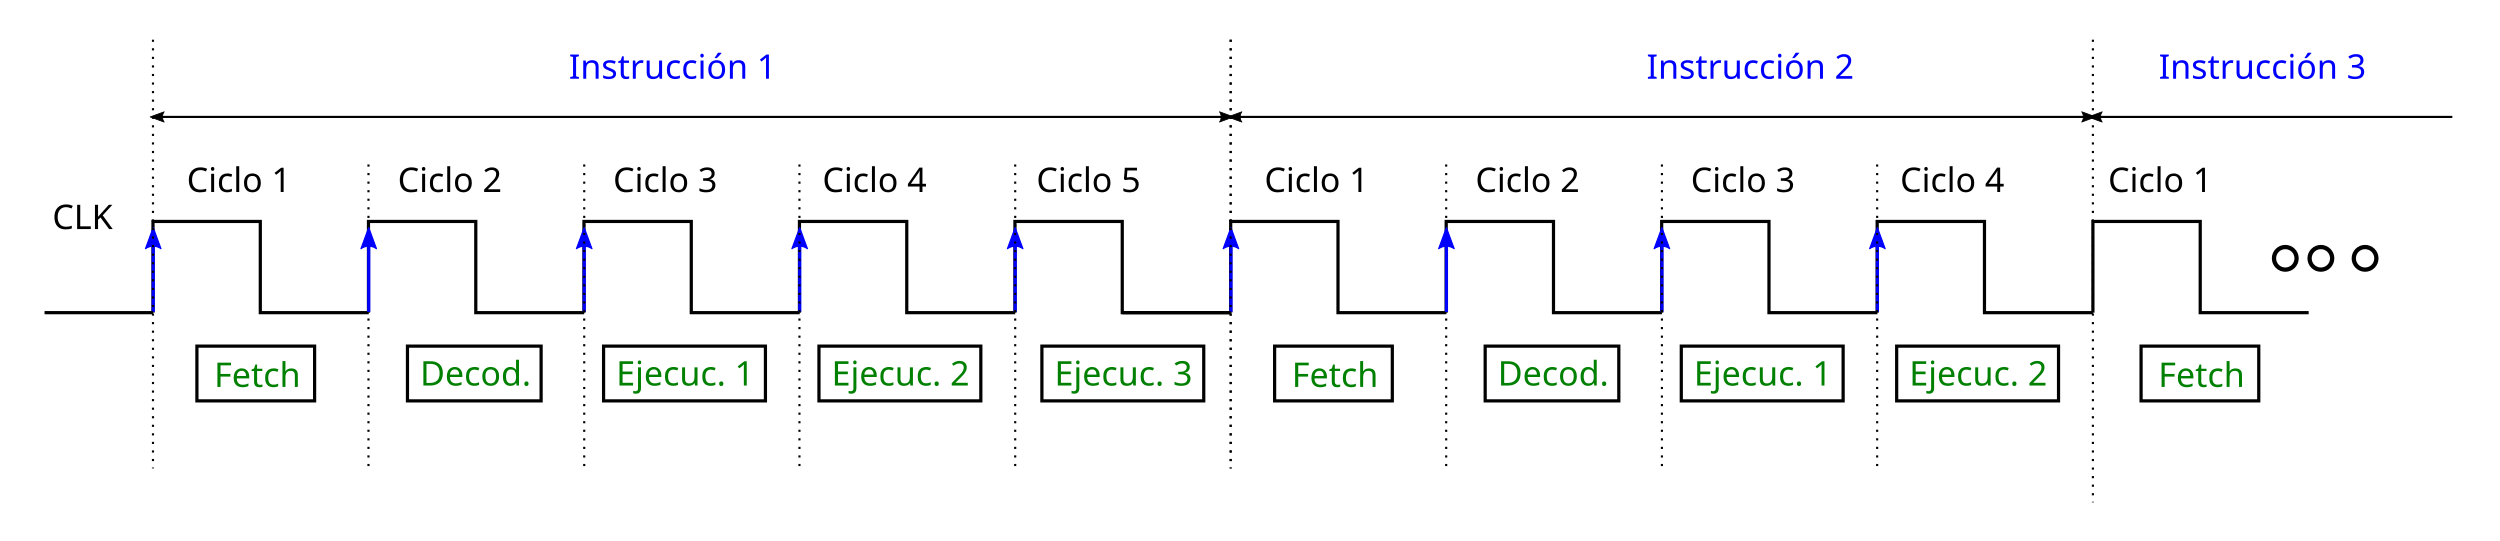
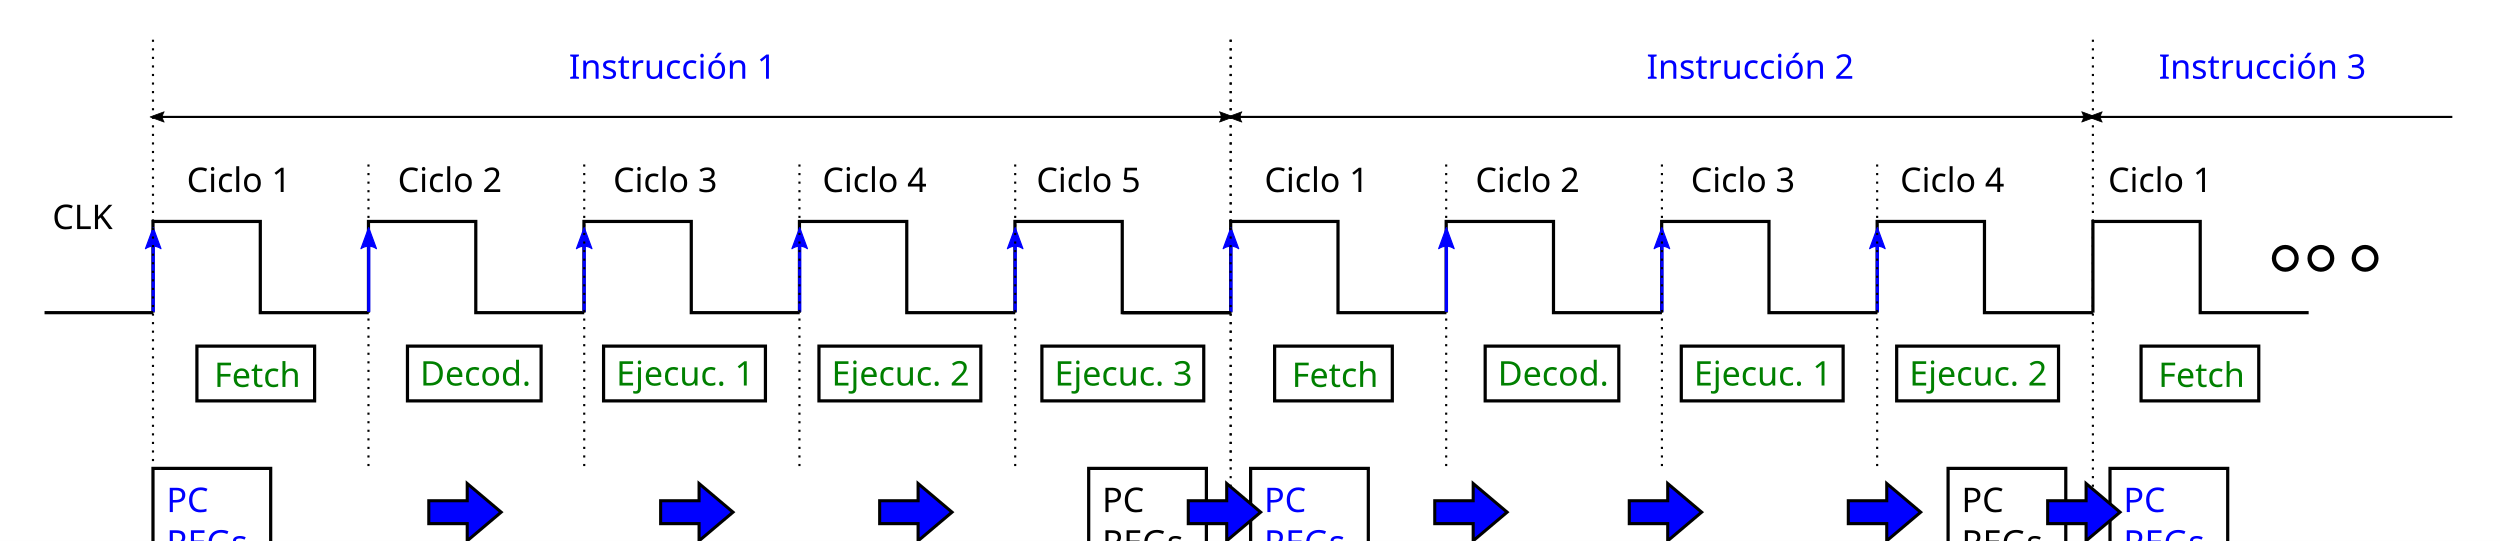
<svg xmlns="http://www.w3.org/2000/svg" width="618.248mm" height="133.767mm" viewBox="0 0 618.248 133.767" version="1.1" id="svg180">
  <defs id="defs174">
    <marker style="overflow:visible" id="marker1664" refX="0" refY="0" orient="auto">
      <path transform="scale(-0.6)" d="M 8.719,4.034 -2.207,0.016 8.719,-4.002 c -1.745,2.372 -1.735,5.617 -6e-7,8.035 z" style="fill:#000000;fill-opacity:1;fill-rule:evenodd;stroke:#000000;stroke-width:0.625;stroke-linejoin:round;stroke-opacity:1" id="path1662" />
    </marker>
    <marker style="overflow:visible" id="marker1654" refX="0" refY="0" orient="auto">
      <path transform="scale(-0.6)" d="M 8.719,4.034 -2.207,0.016 8.719,-4.002 c -1.745,2.372 -1.735,5.617 -6e-7,8.035 z" style="fill:#0000ff;fill-opacity:1;fill-rule:evenodd;stroke:#0000ff;stroke-width:0.625;stroke-linejoin:round;stroke-opacity:1" id="path1652" />
    </marker>
    <marker style="overflow:visible" id="marker1644" refX="0" refY="0" orient="auto">
      <path transform="scale(-0.6)" d="M 8.719,4.034 -2.207,0.016 8.719,-4.002 c -1.745,2.372 -1.735,5.617 -6e-7,8.035 z" style="fill:#0000ff;fill-opacity:1;fill-rule:evenodd;stroke:#0000ff;stroke-width:0.625;stroke-linejoin:round;stroke-opacity:1" id="path1642" />
    </marker>
    <marker style="overflow:visible" id="marker1634" refX="0" refY="0" orient="auto">
      <path transform="scale(-0.6)" d="M 8.719,4.034 -2.207,0.016 8.719,-4.002 c -1.745,2.372 -1.735,5.617 -6e-7,8.035 z" style="fill:#0000ff;fill-opacity:1;fill-rule:evenodd;stroke:#0000ff;stroke-width:0.625;stroke-linejoin:round;stroke-opacity:1" id="path1632" />
    </marker>
    <marker style="overflow:visible" id="marker1624" refX="0" refY="0" orient="auto">
      <path transform="scale(-0.6)" d="M 8.719,4.034 -2.207,0.016 8.719,-4.002 c -1.745,2.372 -1.735,5.617 -6e-7,8.035 z" style="fill:#0000ff;fill-opacity:1;fill-rule:evenodd;stroke:#0000ff;stroke-width:0.625;stroke-linejoin:round;stroke-opacity:1" id="path1622" />
    </marker>
    <marker style="overflow:visible" id="marker1614" refX="0" refY="0" orient="auto">
      <path transform="scale(-0.6)" d="M 8.719,4.034 -2.207,0.016 8.719,-4.002 c -1.745,2.372 -1.735,5.617 -6e-7,8.035 z" style="fill:#000000;fill-opacity:1;fill-rule:evenodd;stroke:#000000;stroke-width:0.625;stroke-linejoin:round;stroke-opacity:1" id="path1612" />
    </marker>
    <marker style="overflow:visible" id="marker1604" refX="0" refY="0" orient="auto">
      <path transform="scale(-0.6)" d="M 8.719,4.034 -2.207,0.016 8.719,-4.002 c -1.745,2.372 -1.735,5.617 -6e-7,8.035 z" style="fill:#0000ff;fill-opacity:1;fill-rule:evenodd;stroke:#0000ff;stroke-width:0.625;stroke-linejoin:round;stroke-opacity:1" id="path1602" />
    </marker>
    <marker style="overflow:visible" id="marker1594" refX="0" refY="0" orient="auto">
      <path transform="scale(-0.6)" d="M 8.719,4.034 -2.207,0.016 8.719,-4.002 c -1.745,2.372 -1.735,5.617 -6e-7,8.035 z" style="fill:#0000ff;fill-opacity:1;fill-rule:evenodd;stroke:#0000ff;stroke-width:0.625;stroke-linejoin:round;stroke-opacity:1" id="path1592" />
    </marker>
    <marker style="overflow:visible" id="marker1584" refX="0" refY="0" orient="auto">
      <path transform="scale(-0.6)" d="M 8.719,4.034 -2.207,0.016 8.719,-4.002 c -1.745,2.372 -1.735,5.617 -6e-7,8.035 z" style="fill:#0000ff;fill-opacity:1;fill-rule:evenodd;stroke:#0000ff;stroke-width:0.625;stroke-linejoin:round;stroke-opacity:1" id="path1582" />
    </marker>
    <marker style="overflow:visible" id="marker1574" refX="0" refY="0" orient="auto">
      <path transform="scale(-0.6)" d="M 8.719,4.034 -2.207,0.016 8.719,-4.002 c -1.745,2.372 -1.735,5.617 -6e-7,8.035 z" style="fill:#0000ff;fill-opacity:1;fill-rule:evenodd;stroke:#0000ff;stroke-width:0.625;stroke-linejoin:round;stroke-opacity:1" id="path1572" />
    </marker>
    <marker style="overflow:visible" id="marker1564" refX="0" refY="0" orient="auto">
      <path transform="scale(-0.6)" d="M 8.719,4.034 -2.207,0.016 8.719,-4.002 c -1.745,2.372 -1.735,5.617 -6e-7,8.035 z" style="fill:#0000ff;fill-opacity:1;fill-rule:evenodd;stroke:#0000ff;stroke-width:0.625;stroke-linejoin:round;stroke-opacity:1" id="path1562" />
    </marker>
    <marker style="overflow:visible" id="marker1548" refX="0" refY="0" orient="auto">
      <path transform="scale(0.6)" d="M 8.719,4.034 -2.207,0.016 8.719,-4.002 c -1.745,2.372 -1.735,5.617 -6e-7,8.035 z" style="fill:#000000;fill-opacity:1;fill-rule:evenodd;stroke:#000000;stroke-width:0.625;stroke-linejoin:round;stroke-opacity:1" id="path1546" />
    </marker>
    <marker style="overflow:visible" id="marker1538" refX="0" refY="0" orient="auto">
      <path transform="scale(0.6)" d="M 8.719,4.034 -2.207,0.016 8.719,-4.002 c -1.745,2.372 -1.735,5.617 -6e-7,8.035 z" style="fill:#000000;fill-opacity:1;fill-rule:evenodd;stroke:#000000;stroke-width:0.625;stroke-linejoin:round;stroke-opacity:1" id="path1536" />
    </marker>
    <marker style="overflow:visible" id="marker1440" refX="0" refY="0" orient="auto">
      <path transform="scale(-0.6)" d="M 8.719,4.034 -2.207,0.016 8.719,-4.002 c -1.745,2.372 -1.735,5.617 -6e-7,8.035 z" style="fill:#000000;fill-opacity:1;fill-rule:evenodd;stroke:#000000;stroke-width:0.625;stroke-linejoin:round;stroke-opacity:1" id="path1438" />
    </marker>
    <marker style="overflow:visible" id="marker1430" refX="0" refY="0" orient="auto">
      <path transform="scale(0.6)" d="M 8.719,4.034 -2.207,0.016 8.719,-4.002 c -1.745,2.372 -1.735,5.617 -6e-7,8.035 z" style="fill:#000000;fill-opacity:1;fill-rule:evenodd;stroke:#000000;stroke-width:0.625;stroke-linejoin:round;stroke-opacity:1" id="path1428" />
    </marker>
    <marker style="overflow:visible" id="marker3349" refX="0" refY="0" orient="auto">
      <path transform="scale(-0.6)" d="M 8.719,4.034 -2.207,0.016 8.719,-4.002 c -1.745,2.372 -1.735,5.617 -6e-7,8.035 z" style="fill:#0000ff;fill-opacity:1;fill-rule:evenodd;stroke:#0000ff;stroke-width:0.625;stroke-linejoin:round;stroke-opacity:1" id="path3347" />
    </marker>
  </defs>
  <g id="layer2" transform="translate(34.18272,4.078923)">
    <rect style="display:inline;fill:#ffffff;stroke:none;stroke-width:0.915;stroke-miterlimit:4;stroke-dasharray:none;stroke-opacity:1" id="rect14064" width="618.248" height="133.767" x="-34.183" y="-4.079" />
+     <rect style="display:inline;fill:#ffffff;stroke:#000000;stroke-width:0.794;stroke-miterlimit:4;stroke-dasharray:none;stroke-opacity:1" id="rect159" width="29.106" height="27.286" x="235.051" y="111.754" />
+     <text xml:space="preserve" style="font-style:normal;font-variant:normal;font-weight:normal;font-stretch:normal;font-size:8.41px;line-height:1.25;font-family:Ubuntu;-inkscape-font-specification:Ubuntu;display:inline;fill:#000000;fill-opacity:1;stroke:none;stroke-width:0.265" x="238.384" y="122.546" id="text165">
+       <tspan x="238.384" y="122.546" style="font-style:normal;font-variant:normal;font-weight:normal;font-stretch:normal;font-family:Ubuntu;-inkscape-font-specification:Ubuntu;fill:#000000;stroke-width:0.265" id="tspan161">PC </tspan>
+       <tspan x="238.384" y="133.059" style="font-style:normal;font-variant:normal;font-weight:normal;font-stretch:normal;font-family:Ubuntu;-inkscape-font-specification:Ubuntu;fill:#000000;stroke-width:0.265" id="tspan163">REGs</tspan>
+     </text>
+     <rect style="display:inline;fill:#ffffff;stroke:#000000;stroke-width:0.794;stroke-miterlimit:4;stroke-dasharray:none;stroke-opacity:1" id="rect234" width="29.106" height="27.286" x="447.577" y="111.754" />
+     <text xml:space="preserve" style="font-style:normal;font-variant:normal;font-weight:normal;font-stretch:normal;font-size:8.41px;line-height:1.25;font-family:Ubuntu;-inkscape-font-specification:Ubuntu;display:inline;fill:#000000;fill-opacity:1;stroke:none;stroke-width:0.265" x="450.91" y="122.546" id="text240">
+       <tspan x="450.91" y="122.546" style="font-style:normal;font-variant:normal;font-weight:normal;font-stretch:normal;font-family:Ubuntu;-inkscape-font-specification:Ubuntu;fill:#000000;stroke-width:0.265" id="tspan236">PC </tspan>
+       <tspan x="450.91" y="133.059" style="font-style:normal;font-variant:normal;font-weight:normal;font-stretch:normal;font-family:Ubuntu;-inkscape-font-specification:Ubuntu;fill:#000000;stroke-width:0.265" id="tspan238">REGs</tspan>
+     </text>
  </g>
  <g id="layer1" transform="translate(34.18272,4.078923)">
    <path style="display:inline;fill:none;stroke:#000000;stroke-width:0.529;stroke-linecap:butt;stroke-linejoin:miter;stroke-miterlimit:4;stroke-dasharray:0.529, 1.587;stroke-dashoffset:0;stroke-opacity:1" d="M 56.94,36.593 V 111.754" id="path2915" />
    <text xml:space="preserve" style="font-style:normal;font-variant:normal;font-weight:normal;font-stretch:normal;font-size:8.41px;line-height:1.25;font-family:Ubuntu;-inkscape-font-specification:Ubuntu;display:inline;fill:#000000;fill-opacity:1;stroke:none;stroke-width:0.265" x="-21.233" y="52.573" id="text1925-3-7-3-6-7-6-5-9-9-6-7-3-1-7-64-6">
      <tspan x="-21.233" y="52.573" style="font-style:normal;font-variant:normal;font-weight:500;font-stretch:normal;font-family:Ubuntu;-inkscape-font-specification:'Ubuntu Medium';stroke-width:0.265" id="tspan2886-6-3-8">CLK</tspan>
    </text>
    <path style="display:inline;fill:none;stroke:#000000;stroke-width:0.794;stroke-linecap:butt;stroke-linejoin:miter;stroke-miterlimit:4;stroke-dasharray:none;stroke-opacity:1" d="M 3.65,73.243 V 50.686 H 30.189 v 22.556 h 26.816" id="path14536" />
    <path style="display:inline;fill:#0000ff;stroke:#0000ff;stroke-width:0.794;stroke-linecap:butt;stroke-linejoin:miter;stroke-miterlimit:4;stroke-dasharray:none;stroke-opacity:1;marker-end:url(#marker1564)" d="M 3.714,73.052 V 53.265" id="path16304" />
    <text xml:space="preserve" style="font-style:normal;font-variant:normal;font-weight:normal;font-stretch:normal;font-size:8.41px;line-height:1.25;font-family:Ubuntu;-inkscape-font-specification:Ubuntu;text-align:center;text-anchor:middle;display:inline;fill:#000000;fill-opacity:1;stroke:none;stroke-width:0.265" x="82.53" y="43.407" id="text2600">
      <tspan x="82.53" y="43.407" style="font-style:normal;font-variant:normal;font-weight:500;font-stretch:normal;font-family:Ubuntu;-inkscape-font-specification:'Ubuntu Medium';text-align:center;text-anchor:middle;stroke-width:0.265" id="tspan2598">Ciclo 2</tspan>
    </text>
    <text xml:space="preserve" style="font-style:normal;font-variant:normal;font-weight:normal;font-stretch:normal;font-size:8.41px;line-height:1.25;font-family:Ubuntu;-inkscape-font-specification:Ubuntu;text-align:center;text-anchor:middle;display:inline;fill:#0000ff;fill-opacity:1;stroke:none;stroke-width:0.265" x="137.606" y="15.395" id="text2483">
      <tspan x="137.606" y="15.395" style="font-style:normal;font-variant:normal;font-weight:500;font-stretch:normal;font-family:Ubuntu;-inkscape-font-specification:'Ubuntu Medium';text-align:center;text-anchor:middle;fill:#0000ff;stroke-width:0.265" id="tspan2481">Instrucción 1</tspan>
    </text>
    <text xml:space="preserve" style="font-style:normal;font-variant:normal;font-weight:normal;font-stretch:normal;font-size:8.41px;line-height:1.25;font-family:Ubuntu;-inkscape-font-specification:Ubuntu;text-align:center;text-anchor:middle;display:inline;fill:#000000;fill-opacity:1;stroke:none;stroke-width:0.265" x="30.356" y="43.407" id="text2703">
      <tspan x="30.356" y="43.407" style="font-style:normal;font-variant:normal;font-weight:500;font-stretch:normal;font-family:Ubuntu;-inkscape-font-specification:'Ubuntu Medium';text-align:center;text-anchor:middle;stroke-width:0.265" id="tspan2701">Ciclo 1</tspan>
    </text>
    <rect style="display:inline;fill:#ffffff;stroke:#000000;stroke-width:0.794;stroke-miterlimit:4;stroke-dasharray:none;stroke-opacity:1" id="rect3519" width="29.106" height="13.541" x="14.513" y="81.517" />
    <text xml:space="preserve" style="font-style:normal;font-variant:normal;font-weight:normal;font-stretch:normal;font-size:8.41px;line-height:1.25;font-family:Ubuntu;-inkscape-font-specification:Ubuntu;display:inline;fill:#008000;fill-opacity:1;stroke:none;stroke-width:0.265" x="18.774" y="91.608" id="text2365">
      <tspan x="18.774" y="91.608" style="font-style:normal;font-variant:normal;font-weight:normal;font-stretch:normal;font-family:Ubuntu;-inkscape-font-specification:Ubuntu;fill:#008000;stroke-width:0.265" id="tspan2363">Fetch</tspan>
    </text>
    <rect style="display:inline;fill:#ffffff;stroke:#000000;stroke-width:0.794;stroke-miterlimit:4;stroke-dasharray:none;stroke-opacity:1" id="rect342" width="33.048" height="13.541" x="66.584" y="81.517" />
    <text xml:space="preserve" style="font-style:normal;font-variant:normal;font-weight:normal;font-stretch:normal;font-size:8.41px;line-height:1.25;font-family:Ubuntu;-inkscape-font-specification:Ubuntu;display:inline;fill:#008000;fill-opacity:1;stroke:none;stroke-width:0.265" x="69.708" y="91.263" id="text346">
      <tspan x="69.708" y="91.263" style="font-style:normal;font-variant:normal;font-weight:normal;font-stretch:normal;font-family:Ubuntu;-inkscape-font-specification:Ubuntu;fill:#008000;stroke-width:0.265" id="tspan344">Decod.</tspan>
    </text>
    <rect style="display:inline;fill:#ffffff;stroke:#000000;stroke-width:0.794;stroke-miterlimit:4;stroke-dasharray:none;stroke-opacity:1" id="rect348" width="40.026" height="13.541" x="115.081" y="81.517" />
    <text xml:space="preserve" style="font-style:normal;font-variant:normal;font-weight:normal;font-stretch:normal;font-size:8.41px;line-height:1.25;font-family:Ubuntu;-inkscape-font-specification:Ubuntu;display:inline;fill:#008000;fill-opacity:1;stroke:none;stroke-width:0.265" x="118.205" y="91.263" id="text352">
      <tspan x="118.205" y="91.263" style="font-style:normal;font-variant:normal;font-weight:normal;font-stretch:normal;font-family:Ubuntu;-inkscape-font-specification:Ubuntu;fill:#008000;stroke-width:0.265" id="tspan350">Ejecuc. 1</tspan>
    </text>
    <rect style="display:inline;fill:#ffffff;stroke:#000000;stroke-width:0.794;stroke-miterlimit:4;stroke-dasharray:none;stroke-opacity:1" id="rect354" width="40.026" height="13.541" x="168.347" y="81.517" />
    <text xml:space="preserve" style="font-style:normal;font-variant:normal;font-weight:normal;font-stretch:normal;font-size:8.41px;line-height:1.25;font-family:Ubuntu;-inkscape-font-specification:Ubuntu;display:inline;fill:#008000;fill-opacity:1;stroke:none;stroke-width:0.265" x="171.471" y="91.263" id="text358">
      <tspan x="171.471" y="91.263" style="font-style:normal;font-variant:normal;font-weight:normal;font-stretch:normal;font-family:Ubuntu;-inkscape-font-specification:Ubuntu;fill:#008000;stroke-width:0.265" id="tspan356">Ejecuc. 2</tspan>
    </text>
    <rect style="display:inline;fill:#ffffff;stroke:#000000;stroke-width:0.794;stroke-miterlimit:4;stroke-dasharray:none;stroke-opacity:1" id="rect360" width="40.026" height="13.541" x="223.478" y="81.517" />
    <text xml:space="preserve" style="font-style:normal;font-variant:normal;font-weight:normal;font-stretch:normal;font-size:8.41px;line-height:1.25;font-family:Ubuntu;-inkscape-font-specification:Ubuntu;display:inline;fill:#008000;fill-opacity:1;stroke:none;stroke-width:0.265" x="226.602" y="91.263" id="text364">
      <tspan x="226.602" y="91.263" style="font-style:normal;font-variant:normal;font-weight:normal;font-stretch:normal;font-family:Ubuntu;-inkscape-font-specification:Ubuntu;fill:#008000;stroke-width:0.265" id="tspan362">Ejecuc. 3</tspan>
    </text>
    <path style="display:inline;fill:none;stroke:#000000;stroke-width:0.794;stroke-linecap:butt;stroke-linejoin:miter;stroke-miterlimit:4;stroke-dasharray:none;stroke-opacity:1" d="M 56.94,73.243 V 50.686 h 26.539 v 22.556 h 26.816" id="path366" />
    <path style="display:inline;fill:#0000ff;stroke:#0000ff;stroke-width:0.794;stroke-linecap:butt;stroke-linejoin:miter;stroke-miterlimit:4;stroke-dasharray:none;stroke-opacity:1;marker-end:url(#marker1574)" d="M 57.005,73.052 V 53.265" id="path368" />
    <path style="display:inline;fill:none;stroke:#000000;stroke-width:0.794;stroke-linecap:butt;stroke-linejoin:miter;stroke-miterlimit:4;stroke-dasharray:none;stroke-opacity:1" d="M 110.23,73.243 V 50.686 h 26.539 v 22.556 h 26.816" id="path376" />
    <path style="display:inline;fill:#0000ff;stroke:#0000ff;stroke-width:0.794;stroke-linecap:butt;stroke-linejoin:miter;stroke-miterlimit:4;stroke-dasharray:none;stroke-opacity:1;marker-end:url(#marker1584)" d="M 110.295,73.052 V 53.265" id="path378" />
    <text xml:space="preserve" style="font-style:normal;font-variant:normal;font-weight:normal;font-stretch:normal;font-size:8.41px;line-height:1.25;font-family:Ubuntu;-inkscape-font-specification:Ubuntu;text-align:center;text-anchor:middle;display:inline;fill:#000000;fill-opacity:1;stroke:none;stroke-width:0.265" x="135.797" y="43.407" id="text384">
      <tspan x="135.797" y="43.407" style="font-style:normal;font-variant:normal;font-weight:500;font-stretch:normal;font-family:Ubuntu;-inkscape-font-specification:'Ubuntu Medium';text-align:center;text-anchor:middle;stroke-width:0.265" id="tspan382">Ciclo 3</tspan>
    </text>
    <path style="display:inline;fill:none;stroke:#000000;stroke-width:0.794;stroke-linecap:butt;stroke-linejoin:miter;stroke-miterlimit:4;stroke-dasharray:none;stroke-opacity:1" d="M 163.52,73.243 V 50.686 h 26.539 v 22.556 h 26.816" id="path386" />
    <path style="display:inline;fill:#0000ff;stroke:#0000ff;stroke-width:0.794;stroke-linecap:butt;stroke-linejoin:miter;stroke-miterlimit:4;stroke-dasharray:none;stroke-opacity:1;marker-end:url(#marker1594)" d="M 163.585,73.052 V 53.265" id="path388" />
    <text xml:space="preserve" style="font-style:normal;font-variant:normal;font-weight:normal;font-stretch:normal;font-size:8.41px;line-height:1.25;font-family:Ubuntu;-inkscape-font-specification:Ubuntu;text-align:center;text-anchor:middle;display:inline;fill:#000000;fill-opacity:1;stroke:none;stroke-width:0.265" x="187.562" y="43.407" id="text392">
      <tspan x="187.562" y="43.407" style="font-style:normal;font-variant:normal;font-weight:500;font-stretch:normal;font-family:Ubuntu;-inkscape-font-specification:'Ubuntu Medium';text-align:center;text-anchor:middle;stroke-width:0.265" id="tspan390">Ciclo 4</tspan>
    </text>
    <path style="display:inline;fill:none;stroke:#000000;stroke-width:0.794;stroke-linecap:butt;stroke-linejoin:miter;stroke-miterlimit:4;stroke-dasharray:none;stroke-opacity:1" d="M 216.81,73.243 V 50.686 h 26.539 v 22.556 h 26.816" id="path396" />
    <path style="display:inline;fill:#0000ff;stroke:#0000ff;stroke-width:0.794;stroke-linecap:butt;stroke-linejoin:miter;stroke-miterlimit:4;stroke-dasharray:none;stroke-opacity:1;marker-end:url(#marker1604)" d="M 216.875,73.052 V 53.265" id="path398" />
    <text xml:space="preserve" style="font-style:normal;font-variant:normal;font-weight:normal;font-stretch:normal;font-size:8.41px;line-height:1.25;font-family:Ubuntu;-inkscape-font-specification:Ubuntu;text-align:center;text-anchor:middle;display:inline;fill:#000000;fill-opacity:1;stroke:none;stroke-width:0.265" x="240.471" y="43.407" id="text402">
      <tspan x="240.471" y="43.407" style="font-style:normal;font-variant:normal;font-weight:500;font-stretch:normal;font-family:Ubuntu;-inkscape-font-specification:'Ubuntu Medium';text-align:center;text-anchor:middle;stroke-width:0.265" id="tspan400">Ciclo 5</tspan>
    </text>
    <path style="display:inline;fill:none;stroke:#000000;stroke-width:0.529;stroke-linecap:butt;stroke-linejoin:miter;stroke-miterlimit:4;stroke-dasharray:none;stroke-opacity:1;marker-start:url(#marker1538);marker-end:url(#marker1614)" d="M 3.65,24.835 H 270.165" id="path3125" />
    <path style="display:inline;fill:none;stroke:#000000;stroke-width:0.794;stroke-linecap:butt;stroke-linejoin:miter;stroke-miterlimit:4;stroke-dasharray:none;stroke-opacity:1" d="M -23.166,73.243 H 3.65" id="path433" />
    <path style="display:inline;fill:none;stroke:#000000;stroke-width:0.529;stroke-linecap:butt;stroke-linejoin:miter;stroke-miterlimit:4;stroke-dasharray:0.529, 1.587;stroke-dashoffset:0;stroke-opacity:1" d="M 3.65,5.738 V 111.754" id="path2913" />
    <path style="display:inline;fill:none;stroke:#000000;stroke-width:0.529;stroke-linecap:butt;stroke-linejoin:miter;stroke-miterlimit:4;stroke-dasharray:0.529, 1.587;stroke-dashoffset:0;stroke-opacity:1" d="M 270.165,5.738 V 111.754" id="path450" />
    <path style="display:inline;fill:none;stroke:#000000;stroke-width:0.529;stroke-linecap:butt;stroke-linejoin:miter;stroke-miterlimit:4;stroke-dasharray:0.529, 1.587;stroke-dashoffset:0;stroke-opacity:1" d="M 323.456,36.593 V 111.754" id="path469" />
    <path style="display:inline;fill:none;stroke:#000000;stroke-width:0.794;stroke-linecap:butt;stroke-linejoin:miter;stroke-miterlimit:4;stroke-dasharray:none;stroke-opacity:1" d="M 270.165,73.243 V 50.686 h 26.539 v 22.556 h 26.816" id="path475" />
    <path style="display:inline;fill:#0000ff;stroke:#0000ff;stroke-width:0.794;stroke-linecap:butt;stroke-linejoin:miter;stroke-miterlimit:4;stroke-dasharray:none;stroke-opacity:1;marker-end:url(#marker1624)" d="M 270.23,73.052 V 53.265" id="path477" />
    <text xml:space="preserve" style="font-style:normal;font-variant:normal;font-weight:normal;font-stretch:normal;font-size:8.41px;line-height:1.25;font-family:Ubuntu;-inkscape-font-specification:Ubuntu;text-align:center;text-anchor:middle;display:inline;fill:#000000;fill-opacity:1;stroke:none;stroke-width:0.265" x="349.046" y="43.407" id="text481">
      <tspan x="349.046" y="43.407" style="font-style:normal;font-variant:normal;font-weight:500;font-stretch:normal;font-family:Ubuntu;-inkscape-font-specification:'Ubuntu Medium';text-align:center;text-anchor:middle;stroke-width:0.265" id="tspan479">Ciclo 2</tspan>
    </text>
    <text xml:space="preserve" style="font-style:normal;font-variant:normal;font-weight:normal;font-stretch:normal;font-size:8.41px;line-height:1.25;font-family:Ubuntu;-inkscape-font-specification:Ubuntu;text-align:center;text-anchor:middle;display:inline;fill:#0000ff;fill-opacity:1;stroke:none;stroke-width:0.265" x="404.122" y="15.395" id="text485">
      <tspan x="404.122" y="15.395" style="font-style:normal;font-variant:normal;font-weight:500;font-stretch:normal;font-family:Ubuntu;-inkscape-font-specification:'Ubuntu Medium';text-align:center;text-anchor:middle;fill:#0000ff;stroke-width:0.265" id="tspan483">Instrucción 2</tspan>
    </text>
    <text xml:space="preserve" style="font-style:normal;font-variant:normal;font-weight:normal;font-stretch:normal;font-size:8.41px;line-height:1.25;font-family:Ubuntu;-inkscape-font-specification:Ubuntu;text-align:center;text-anchor:middle;display:inline;fill:#000000;fill-opacity:1;stroke:none;stroke-width:0.265" x="296.872" y="43.407" id="text489">
      <tspan x="296.872" y="43.407" style="font-style:normal;font-variant:normal;font-weight:500;font-stretch:normal;font-family:Ubuntu;-inkscape-font-specification:'Ubuntu Medium';text-align:center;text-anchor:middle;stroke-width:0.265" id="tspan487">Ciclo 1</tspan>
    </text>
    <rect style="display:inline;fill:#ffffff;stroke:#000000;stroke-width:0.794;stroke-miterlimit:4;stroke-dasharray:none;stroke-opacity:1" id="rect491" width="29.106" height="13.541" x="281.029" y="81.517" />
    <text xml:space="preserve" style="font-style:normal;font-variant:normal;font-weight:normal;font-stretch:normal;font-size:8.41px;line-height:1.25;font-family:Ubuntu;-inkscape-font-specification:Ubuntu;display:inline;fill:#008000;fill-opacity:1;stroke:none;stroke-width:0.265" x="285.29" y="91.608" id="text495">
      <tspan x="285.29" y="91.608" style="font-style:normal;font-variant:normal;font-weight:normal;font-stretch:normal;font-family:Ubuntu;-inkscape-font-specification:Ubuntu;fill:#008000;stroke-width:0.265" id="tspan493">Fetch</tspan>
    </text>
    <rect style="display:inline;fill:#ffffff;stroke:#000000;stroke-width:0.794;stroke-miterlimit:4;stroke-dasharray:none;stroke-opacity:1" id="rect497" width="33.048" height="13.541" x="333.1" y="81.517" />
    <text xml:space="preserve" style="font-style:normal;font-variant:normal;font-weight:normal;font-stretch:normal;font-size:8.41px;line-height:1.25;font-family:Ubuntu;-inkscape-font-specification:Ubuntu;display:inline;fill:#008000;fill-opacity:1;stroke:none;stroke-width:0.265" x="336.224" y="91.263" id="text501">
      <tspan x="336.224" y="91.263" style="font-style:normal;font-variant:normal;font-weight:normal;font-stretch:normal;font-family:Ubuntu;-inkscape-font-specification:Ubuntu;fill:#008000;stroke-width:0.265" id="tspan499">Decod.</tspan>
    </text>
    <rect style="display:inline;fill:#ffffff;stroke:#000000;stroke-width:0.794;stroke-miterlimit:4;stroke-dasharray:none;stroke-opacity:1" id="rect503" width="40.026" height="13.541" x="381.597" y="81.517" />
    <text xml:space="preserve" style="font-style:normal;font-variant:normal;font-weight:normal;font-stretch:normal;font-size:8.41px;line-height:1.25;font-family:Ubuntu;-inkscape-font-specification:Ubuntu;display:inline;fill:#008000;fill-opacity:1;stroke:none;stroke-width:0.265" x="384.721" y="91.263" id="text507">
      <tspan x="384.721" y="91.263" style="font-style:normal;font-variant:normal;font-weight:normal;font-stretch:normal;font-family:Ubuntu;-inkscape-font-specification:Ubuntu;fill:#008000;stroke-width:0.265" id="tspan505">Ejecuc. 1</tspan>
    </text>
    <rect style="display:inline;fill:#ffffff;stroke:#000000;stroke-width:0.794;stroke-miterlimit:4;stroke-dasharray:none;stroke-opacity:1" id="rect509" width="40.026" height="13.541" x="434.863" y="81.517" />
    <text xml:space="preserve" style="font-style:normal;font-variant:normal;font-weight:normal;font-stretch:normal;font-size:8.41px;line-height:1.25;font-family:Ubuntu;-inkscape-font-specification:Ubuntu;display:inline;fill:#008000;fill-opacity:1;stroke:none;stroke-width:0.265" x="437.987" y="91.263" id="text513">
      <tspan x="437.987" y="91.263" style="font-style:normal;font-variant:normal;font-weight:normal;font-stretch:normal;font-family:Ubuntu;-inkscape-font-specification:Ubuntu;fill:#008000;stroke-width:0.265" id="tspan511">Ejecuc. 2</tspan>
    </text>
    <path style="display:inline;fill:none;stroke:#000000;stroke-width:0.794;stroke-linecap:butt;stroke-linejoin:miter;stroke-miterlimit:4;stroke-dasharray:none;stroke-opacity:1" d="M 323.456,73.243 V 50.686 h 26.539 v 22.556 h 26.816" id="path521" />
    <path style="display:inline;fill:#0000ff;stroke:#0000ff;stroke-width:0.794;stroke-linecap:butt;stroke-linejoin:miter;stroke-miterlimit:4;stroke-dasharray:none;stroke-opacity:1;marker-end:url(#marker1634)" d="M 323.52,73.052 V 53.265" id="path523" />
    <path style="display:inline;fill:none;stroke:#000000;stroke-width:0.794;stroke-linecap:butt;stroke-linejoin:miter;stroke-miterlimit:4;stroke-dasharray:none;stroke-opacity:1" d="M 376.746,73.243 V 50.686 h 26.539 v 22.556 h 26.816" id="path525" />
    <path style="display:inline;fill:#0000ff;stroke:#0000ff;stroke-width:0.794;stroke-linecap:butt;stroke-linejoin:miter;stroke-miterlimit:4;stroke-dasharray:none;stroke-opacity:1;marker-end:url(#marker1644)" d="M 376.811,73.052 V 53.265" id="path527" />
    <text xml:space="preserve" style="font-style:normal;font-variant:normal;font-weight:normal;font-stretch:normal;font-size:8.41px;line-height:1.25;font-family:Ubuntu;-inkscape-font-specification:Ubuntu;text-align:center;text-anchor:middle;display:inline;fill:#000000;fill-opacity:1;stroke:none;stroke-width:0.265" x="402.313" y="43.407" id="text531">
      <tspan x="402.313" y="43.407" style="font-style:normal;font-variant:normal;font-weight:500;font-stretch:normal;font-family:Ubuntu;-inkscape-font-specification:'Ubuntu Medium';text-align:center;text-anchor:middle;stroke-width:0.265" id="tspan529">Ciclo 3</tspan>
    </text>
    <path style="display:inline;fill:none;stroke:#000000;stroke-width:0.794;stroke-linecap:butt;stroke-linejoin:miter;stroke-miterlimit:4;stroke-dasharray:none;stroke-opacity:1" d="M 430.036,73.243 V 50.686 h 26.539 V 73.243 H 483.391" id="path533" />
    <path style="display:inline;fill:#0000ff;stroke:#0000ff;stroke-width:0.794;stroke-linecap:butt;stroke-linejoin:miter;stroke-miterlimit:4;stroke-dasharray:none;stroke-opacity:1;marker-end:url(#marker1654)" d="M 430.101,73.052 V 53.265" id="path535" />
    <text xml:space="preserve" style="font-style:normal;font-variant:normal;font-weight:normal;font-stretch:normal;font-size:8.41px;line-height:1.25;font-family:Ubuntu;-inkscape-font-specification:Ubuntu;text-align:center;text-anchor:middle;display:inline;fill:#000000;fill-opacity:1;stroke:none;stroke-width:0.265" x="454.078" y="43.407" id="text539">
      <tspan x="454.078" y="43.407" style="font-style:normal;font-variant:normal;font-weight:500;font-stretch:normal;font-family:Ubuntu;-inkscape-font-specification:'Ubuntu Medium';text-align:center;text-anchor:middle;stroke-width:0.265" id="tspan537">Ciclo 4</tspan>
    </text>
    <path style="display:inline;fill:none;stroke:#000000;stroke-width:0.529;stroke-linecap:butt;stroke-linejoin:miter;stroke-miterlimit:4;stroke-dasharray:none;stroke-opacity:1;marker-start:url(#marker1548);marker-end:url(#marker1664)" d="M 270.165,24.835 H 483.391" id="path549" />
    <path style="display:inline;fill:none;stroke:#000000;stroke-width:0.794;stroke-linecap:butt;stroke-linejoin:miter;stroke-miterlimit:4;stroke-dasharray:none;stroke-opacity:1" d="m 243.35,73.243 h 26.816" id="path551" />
-     <path style="display:inline;fill:none;stroke:#000000;stroke-width:0.529;stroke-linecap:butt;stroke-linejoin:miter;stroke-miterlimit:4;stroke-dasharray:0.529, 1.587;stroke-dashoffset:0;stroke-opacity:1" d="M 270.165,5.738 V 111.754" id="path553" />
+     <path style="display:inline;fill:none;stroke:#000000;stroke-width:0.529;stroke-linecap:butt;stroke-linejoin:miter;stroke-miterlimit:4;stroke-dasharray:0.529, 1.587;stroke-dashoffset:0;stroke-opacity:1" d="M 270.165,5.738 V 174.205" id="path553" />
    <path style="display:inline;fill:none;stroke:#000000;stroke-width:0.529;stroke-linecap:butt;stroke-linejoin:miter;stroke-miterlimit:4;stroke-dasharray:0.529, 1.587;stroke-dashoffset:0;stroke-opacity:1" d="M 483.391,5.738 V 120.153" id="path555" />
    <text xml:space="preserve" style="font-style:normal;font-variant:normal;font-weight:normal;font-stretch:normal;font-size:8.41px;line-height:1.25;font-family:Ubuntu;-inkscape-font-specification:Ubuntu;text-align:center;text-anchor:middle;display:inline;fill:#0000ff;fill-opacity:1;stroke:none;stroke-width:0.265" x="530.777" y="15.395" id="text559">
      <tspan x="530.777" y="15.395" style="font-style:normal;font-variant:normal;font-weight:500;font-stretch:normal;font-family:Ubuntu;-inkscape-font-specification:'Ubuntu Medium';text-align:center;text-anchor:middle;fill:#0000ff;stroke-width:0.265" id="tspan557">Instrucción 3</tspan>
    </text>
    <path style="display:inline;fill:none;stroke:#000000;stroke-width:0.794;stroke-linecap:butt;stroke-linejoin:miter;stroke-miterlimit:4;stroke-dasharray:none;stroke-opacity:1" d="M 483.391,73.243 V 50.686 h 26.539 v 22.556 h 26.816" id="path561" />
    <text xml:space="preserve" style="font-style:normal;font-variant:normal;font-weight:normal;font-stretch:normal;font-size:8.41px;line-height:1.25;font-family:Ubuntu;-inkscape-font-specification:Ubuntu;text-align:center;text-anchor:middle;display:inline;fill:#000000;fill-opacity:1;stroke:none;stroke-width:0.265" x="505.503" y="43.407" id="text565">
      <tspan x="505.503" y="43.407" style="font-style:normal;font-variant:normal;font-weight:500;font-stretch:normal;font-family:Ubuntu;-inkscape-font-specification:'Ubuntu Medium';text-align:center;text-anchor:middle;stroke-width:0.265" id="tspan563">Ciclo 1</tspan>
    </text>
    <circle style="fill:#ffffff;stroke:#000000;stroke-width:1.058;stroke-linecap:round" id="path567" cx="530.967" cy="59.808" r="2.796" />
    <circle style="fill:#ffffff;stroke:#000000;stroke-width:1.058;stroke-linecap:round" id="circle569" cx="539.769" cy="59.808" r="2.796" />
    <circle style="fill:#ffffff;stroke:#000000;stroke-width:1.058;stroke-linecap:round" id="circle571" cx="550.701" cy="59.808" r="2.796" />
    <rect style="display:inline;fill:#ffffff;stroke:#000000;stroke-width:0.794;stroke-miterlimit:4;stroke-dasharray:none;stroke-opacity:1" id="rect573" width="29.106" height="13.541" x="495.302" y="81.517" />
    <text xml:space="preserve" style="font-style:normal;font-variant:normal;font-weight:normal;font-stretch:normal;font-size:8.41px;line-height:1.25;font-family:Ubuntu;-inkscape-font-specification:Ubuntu;display:inline;fill:#008000;fill-opacity:1;stroke:none;stroke-width:0.265" x="499.563" y="91.608" id="text577">
      <tspan x="499.563" y="91.608" style="font-style:normal;font-variant:normal;font-weight:normal;font-stretch:normal;font-family:Ubuntu;-inkscape-font-specification:Ubuntu;fill:#008000;stroke-width:0.265" id="tspan575">Fetch</tspan>
    </text>
    <path style="display:inline;fill:none;stroke:#000000;stroke-width:0.529;stroke-linecap:butt;stroke-linejoin:miter;stroke-miterlimit:4;stroke-dasharray:none;stroke-opacity:1;marker-start:url(#marker1430)" d="m 482.926,24.838 h 89.352" id="path579" />
    <path style="display:inline;fill:none;stroke:#000000;stroke-width:0.529;stroke-linecap:butt;stroke-linejoin:miter;stroke-miterlimit:4;stroke-dasharray:0.529, 1.587;stroke-dashoffset:0;stroke-opacity:1" d="M 110.295,36.593 V 111.754" id="path1526" />
    <path style="display:inline;fill:none;stroke:#000000;stroke-width:0.529;stroke-linecap:butt;stroke-linejoin:miter;stroke-miterlimit:4;stroke-dasharray:0.529, 1.587;stroke-dashoffset:0;stroke-opacity:1" d="M 163.52,36.593 V 111.754" id="path1528" />
    <path style="display:inline;fill:none;stroke:#000000;stroke-width:0.529;stroke-linecap:butt;stroke-linejoin:miter;stroke-miterlimit:4;stroke-dasharray:0.529, 1.587;stroke-dashoffset:0;stroke-opacity:1" d="M 216.875,36.593 V 111.754" id="path1530" />
    <path style="display:inline;fill:none;stroke:#000000;stroke-width:0.529;stroke-linecap:butt;stroke-linejoin:miter;stroke-miterlimit:4;stroke-dasharray:0.529, 1.587;stroke-dashoffset:0;stroke-opacity:1" d="M 376.811,36.593 V 111.754" id="path1532" />
    <path style="display:inline;fill:none;stroke:#000000;stroke-width:0.529;stroke-linecap:butt;stroke-linejoin:miter;stroke-miterlimit:4;stroke-dasharray:0.529, 1.587;stroke-dashoffset:0;stroke-opacity:1" d="M 430.036,36.593 V 111.754" id="path1534" />
+     <text xml:space="preserve" style="font-style:normal;font-variant:normal;font-weight:normal;font-stretch:normal;font-size:8.41px;line-height:1.25;font-family:Ubuntu;-inkscape-font-specification:Ubuntu;text-align:center;text-anchor:middle;display:inline;fill:#000000;fill-opacity:1;stroke:none;stroke-width:0.265" x="245.872" y="149.785" id="text171">
+       <tspan x="245.872" y="149.785" style="font-style:normal;font-variant:normal;font-weight:normal;font-stretch:normal;font-family:Ubuntu;-inkscape-font-specification:Ubuntu;text-align:center;text-anchor:middle;stroke-width:0.265" id="tspan169">Estado </tspan>
+       <tspan x="245.872" y="160.297" style="font-style:normal;font-variant:normal;font-weight:normal;font-stretch:normal;font-family:Ubuntu;-inkscape-font-specification:Ubuntu;text-align:center;text-anchor:middle;stroke-width:0.265" id="tspan175">siguiente</tspan>
+     </text>
+     <rect style="display:inline;fill:#ffffff;stroke:#000000;stroke-width:0.794;stroke-miterlimit:4;stroke-dasharray:none;stroke-opacity:1" id="rect3519-3" width="29.106" height="27.286" x="3.65" y="111.754" />
+     <text xml:space="preserve" style="font-style:normal;font-variant:normal;font-weight:normal;font-stretch:normal;font-size:8.41px;line-height:1.25;font-family:Ubuntu;-inkscape-font-specification:Ubuntu;display:inline;fill:#0000ff;fill-opacity:1;stroke:none;stroke-width:0.265" x="6.983" y="122.546" id="text2365-6">
+       <tspan x="6.983" y="122.546" style="font-style:normal;font-variant:normal;font-weight:normal;font-stretch:normal;font-family:Ubuntu;-inkscape-font-specification:Ubuntu;fill:#0000ff;stroke-width:0.265" id="tspan2359">PC </tspan>
+       <tspan x="6.983" y="133.059" style="font-style:normal;font-variant:normal;font-weight:normal;font-stretch:normal;font-family:Ubuntu;-inkscape-font-specification:Ubuntu;fill:#0000ff;stroke-width:0.265" id="tspan2363-7">REGs</tspan>
+     </text>
+     <text xml:space="preserve" style="font-style:normal;font-variant:normal;font-weight:normal;font-stretch:normal;font-size:8.41px;line-height:1.25;font-family:Ubuntu;-inkscape-font-specification:Ubuntu;text-align:center;text-anchor:middle;display:inline;fill:#0000ff;fill-opacity:1;stroke:none;stroke-width:0.265;" x="37.006" y="150.506" id="text153">
+       <tspan x="37.006" y="150.506" style="font-style:normal;font-variant:normal;font-weight:normal;font-stretch:normal;font-family:Ubuntu;-inkscape-font-specification:Ubuntu;text-align:center;text-anchor:middle;stroke-width:0.265;fill:#0000ff;" id="tspan151">Estado actual</tspan>
+       <tspan x="37.006" y="161.019" style="font-style:normal;font-variant:normal;font-weight:normal;font-stretch:normal;font-family:Ubuntu;-inkscape-font-specification:Ubuntu;text-align:center;text-anchor:middle;stroke-width:0.265;fill:#0000ff;" id="tspan155">del procesador</tspan>
+     </text>
+     <rect style="display:inline;fill:#ffffff;stroke:#000000;stroke-width:0.794;stroke-miterlimit:4;stroke-dasharray:none;stroke-opacity:1" id="rect220" width="29.106" height="27.286" x="275.095" y="111.754" />
+     <text xml:space="preserve" style="font-style:normal;font-variant:normal;font-weight:normal;font-stretch:normal;font-size:8.41px;line-height:1.25;font-family:Ubuntu;-inkscape-font-specification:Ubuntu;display:inline;fill:#0000ff;fill-opacity:1;stroke:none;stroke-width:0.265" x="278.428" y="122.546" id="text226">
+       <tspan x="278.428" y="122.546" style="font-style:normal;font-variant:normal;font-weight:normal;font-stretch:normal;font-family:Ubuntu;-inkscape-font-specification:Ubuntu;fill:#0000ff;stroke-width:0.265" id="tspan222">PC </tspan>
+       <tspan x="278.428" y="133.059" style="font-style:normal;font-variant:normal;font-weight:normal;font-stretch:normal;font-family:Ubuntu;-inkscape-font-specification:Ubuntu;fill:#0000ff;stroke-width:0.265" id="tspan224">REGs</tspan>
+     </text>
+     <text xml:space="preserve" style="font-style:normal;font-variant:normal;font-weight:normal;font-stretch:normal;font-size:8.41px;line-height:1.25;font-family:Ubuntu;-inkscape-font-specification:Ubuntu;text-align:center;text-anchor:middle;display:inline;fill:#0000ff;fill-opacity:1;stroke:none;stroke-width:0.265" x="304.541" y="151.481" id="text232">
+       <tspan x="304.541" y="151.481" style="font-style:normal;font-variant:normal;font-weight:normal;font-stretch:normal;font-family:Ubuntu;-inkscape-font-specification:Ubuntu;text-align:center;text-anchor:middle;fill:#0000ff;stroke-width:0.265" id="tspan228">Estado actual</tspan>
+       <tspan x="304.541" y="161.993" style="font-style:normal;font-variant:normal;font-weight:normal;font-stretch:normal;font-family:Ubuntu;-inkscape-font-specification:Ubuntu;text-align:center;text-anchor:middle;fill:#0000ff;stroke-width:0.265" id="tspan230">del procesador</tspan>
+     </text>
+     <path d="m 259.675,119.75 h 9.505 v -4.248 l 8.392,7.08 -8.392,7.08 v -4.248 h -9.505 v -2.832 z" fill="#ffffff" stroke="#000000" stroke-miterlimit="10" pointer-events="all" id="path3527" style="display:inline;fill:#0000ff;stroke-width:0.762" />
+     <text xml:space="preserve" style="font-style:normal;font-variant:normal;font-weight:normal;font-stretch:normal;font-size:8.41px;line-height:1.25;font-family:Ubuntu;-inkscape-font-specification:Ubuntu;text-align:center;text-anchor:middle;display:inline;fill:#000000;fill-opacity:1;stroke:none;stroke-width:0.265" x="458.399" y="149.785" id="text246">
+       <tspan x="458.399" y="149.785" style="font-style:normal;font-variant:normal;font-weight:normal;font-stretch:normal;font-family:Ubuntu;-inkscape-font-specification:Ubuntu;text-align:center;text-anchor:middle;stroke-width:0.265" id="tspan242">Estado </tspan>
+       <tspan x="458.399" y="160.297" style="font-style:normal;font-variant:normal;font-weight:normal;font-stretch:normal;font-family:Ubuntu;-inkscape-font-specification:Ubuntu;text-align:center;text-anchor:middle;stroke-width:0.265" id="tspan244">siguiente</tspan>
+     </text>
+     <rect style="display:inline;fill:#ffffff;stroke:#000000;stroke-width:0.794;stroke-miterlimit:4;stroke-dasharray:none;stroke-opacity:1" id="rect248" width="29.106" height="27.286" x="487.621" y="111.754" />
+     <text xml:space="preserve" style="font-style:normal;font-variant:normal;font-weight:normal;font-stretch:normal;font-size:8.41px;line-height:1.25;font-family:Ubuntu;-inkscape-font-specification:Ubuntu;display:inline;fill:#0000ff;fill-opacity:1;stroke:none;stroke-width:0.265" x="490.954" y="122.546" id="text254">
+       <tspan x="490.954" y="122.546" style="font-style:normal;font-variant:normal;font-weight:normal;font-stretch:normal;font-family:Ubuntu;-inkscape-font-specification:Ubuntu;fill:#0000ff;stroke-width:0.265" id="tspan250">PC </tspan>
+       <tspan x="490.954" y="133.059" style="font-style:normal;font-variant:normal;font-weight:normal;font-stretch:normal;font-family:Ubuntu;-inkscape-font-specification:Ubuntu;fill:#0000ff;stroke-width:0.265" id="tspan252">REGs</tspan>
+     </text>
+     <text xml:space="preserve" style="font-style:normal;font-variant:normal;font-weight:normal;font-stretch:normal;font-size:8.41px;line-height:1.25;font-family:Ubuntu;-inkscape-font-specification:Ubuntu;text-align:center;text-anchor:middle;display:inline;fill:#0000ff;fill-opacity:1;stroke:none;stroke-width:0.265" x="517.068" y="151.481" id="text260">
+       <tspan x="517.068" y="151.481" style="font-style:normal;font-variant:normal;font-weight:normal;font-stretch:normal;font-family:Ubuntu;-inkscape-font-specification:Ubuntu;text-align:center;text-anchor:middle;fill:#0000ff;stroke-width:0.265" id="tspan256">Estado actual</tspan>
+       <tspan x="517.068" y="161.993" style="font-style:normal;font-variant:normal;font-weight:normal;font-stretch:normal;font-family:Ubuntu;-inkscape-font-specification:Ubuntu;text-align:center;text-anchor:middle;fill:#0000ff;stroke-width:0.265" id="tspan258">del procesador</tspan>
+     </text>
+     <path d="m 472.201,119.75 h 9.505 v -4.248 l 8.392,7.08 -8.392,7.08 v -4.248 h -9.505 v -2.832 z" fill="#ffffff" stroke="#000000" stroke-miterlimit="10" pointer-events="all" id="path262" style="display:inline;fill:#0000ff;stroke-width:0.762" />
+     <path d="m 71.856,119.75 h 9.505 v -4.248 l 8.392,7.08 -8.392,7.08 v -4.248 h -9.505 v -2.832 z" fill="#ffffff" stroke="#000000" stroke-miterlimit="10" pointer-events="all" id="path264" style="display:inline;fill:#0000ff;stroke-width:0.762" />
+     <path d="m 129.191,119.75 h 9.505 v -4.248 l 8.392,7.08 -8.392,7.08 v -4.248 h -9.505 v -2.832 z" fill="#ffffff" stroke="#000000" stroke-miterlimit="10" pointer-events="all" id="path266" style="display:inline;fill:#0000ff;stroke-width:0.762" />
+     <path d="m 183.356,119.75 h 9.505 v -4.248 l 8.392,7.08 -8.392,7.08 v -4.248 h -9.505 v -2.832 z" fill="#ffffff" stroke="#000000" stroke-miterlimit="10" pointer-events="all" id="path268" style="display:inline;fill:#0000ff;stroke-width:0.762" />
+     <path d="m 320.631,119.75 h 9.505 v -4.248 l 8.392,7.08 -8.392,7.08 v -4.248 h -9.505 v -2.832 z" fill="#ffffff" stroke="#000000" stroke-miterlimit="10" pointer-events="all" id="path270" style="display:inline;fill:#0000ff;stroke-width:0.762" />
+     <path d="m 368.736,119.75 h 9.505 v -4.248 l 8.392,7.08 -8.392,7.08 v -4.248 h -9.505 v -2.832 z" fill="#ffffff" stroke="#000000" stroke-miterlimit="10" pointer-events="all" id="path272" style="display:inline;fill:#0000ff;stroke-width:0.762" />
+     <path d="m 422.901,119.75 h 9.505 v -4.248 l 8.392,7.08 -8.392,7.08 v -4.248 h -9.505 v -2.832 z" fill="#ffffff" stroke="#000000" stroke-miterlimit="10" pointer-events="all" id="path274" style="display:inline;fill:#0000ff;stroke-width:0.762" />
  </g>
</svg>
